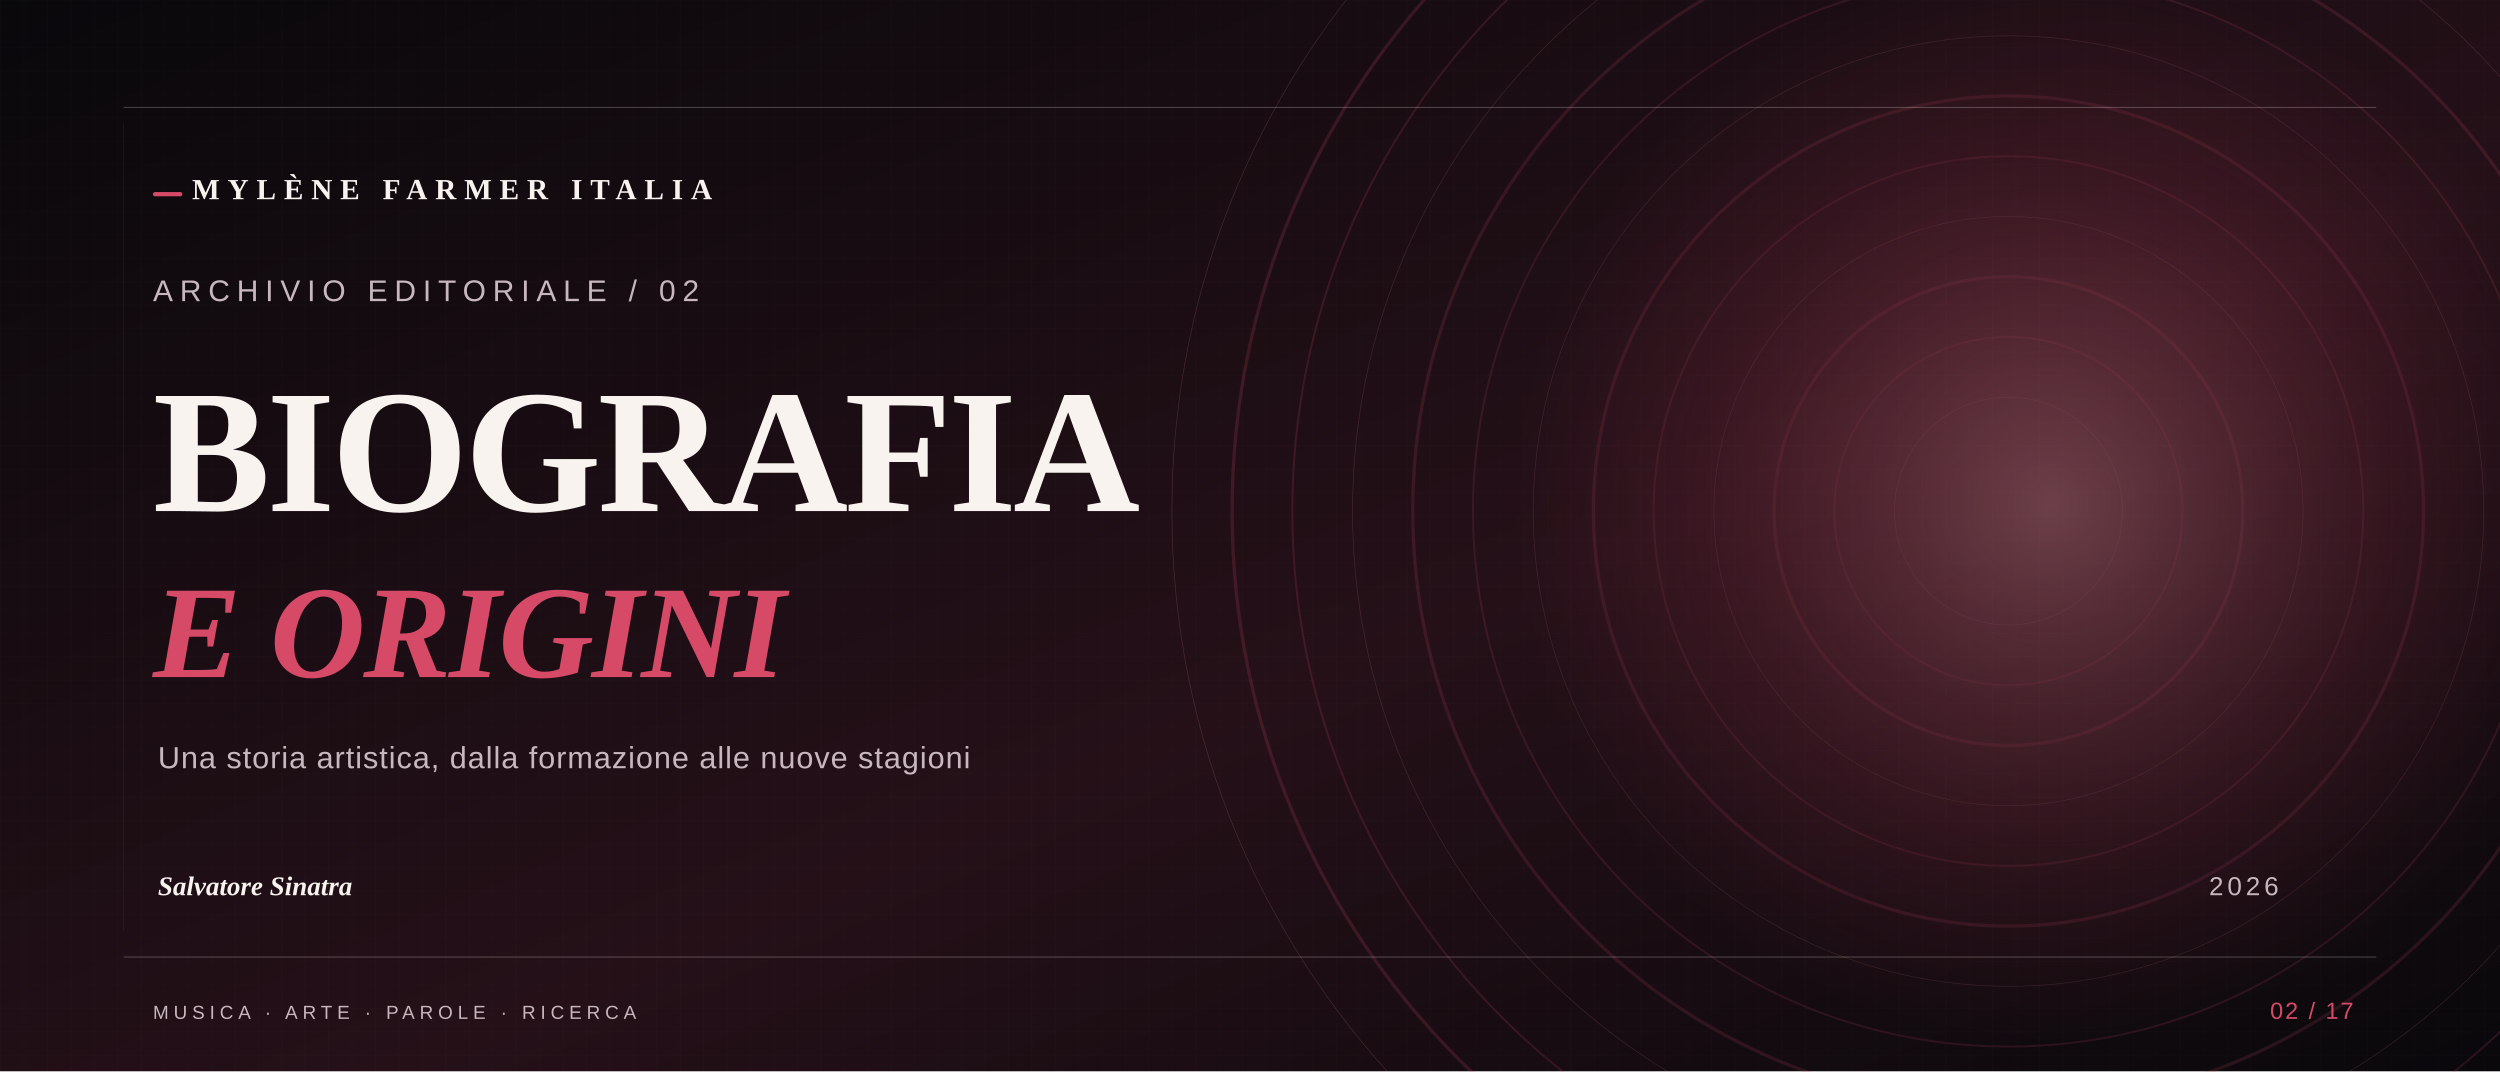
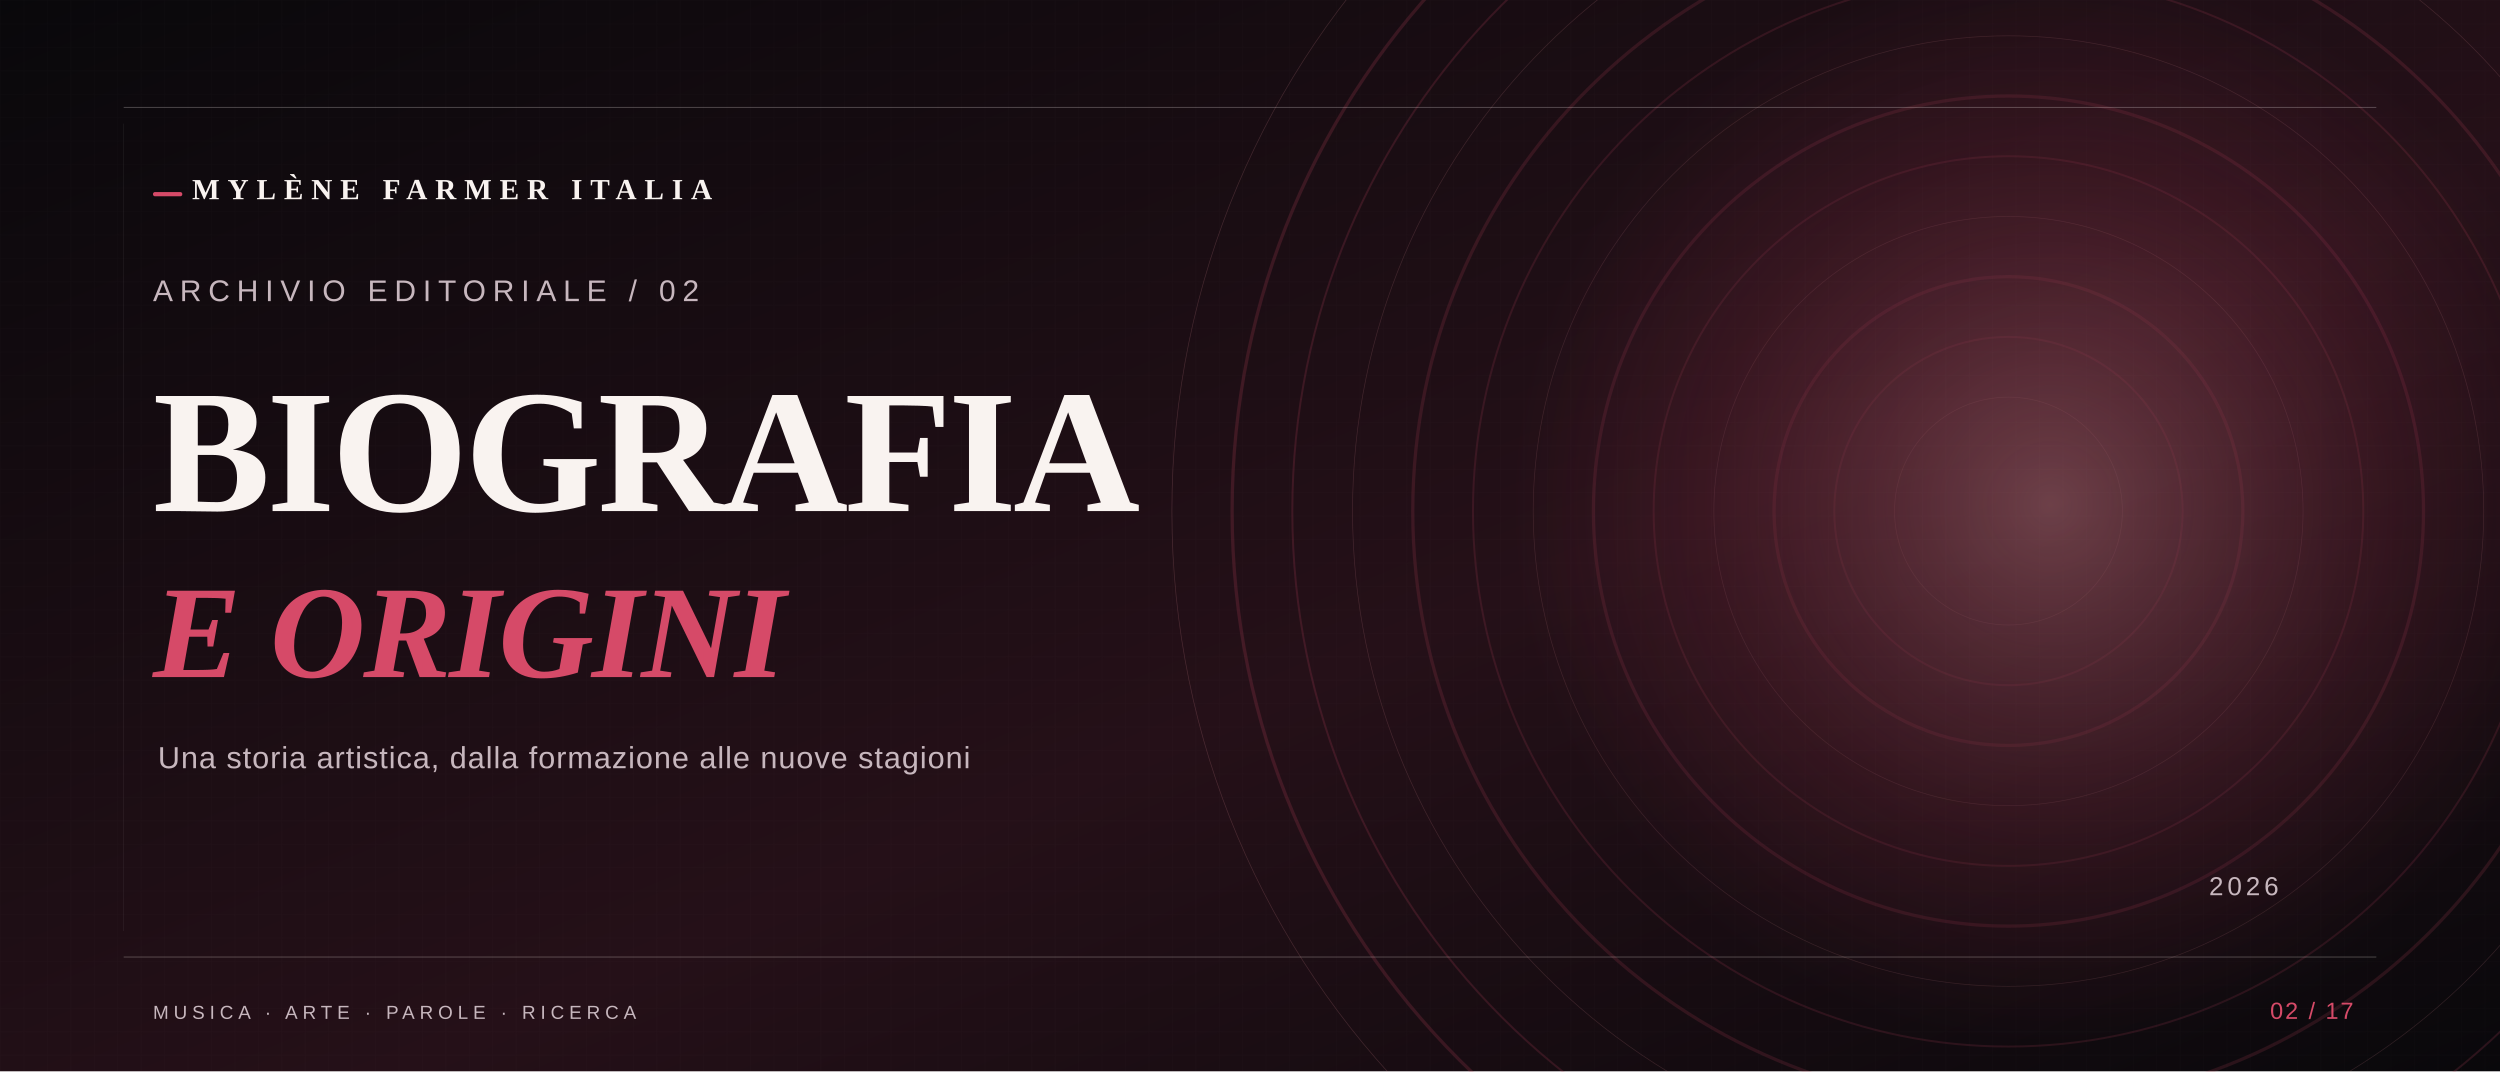
<svg xmlns="http://www.w3.org/2000/svg" width="7680" height="3291" viewBox="0 0 7680 3291" role="img" aria-label="Banner editoriale BIOGRAFIA E ORIGINI — Mylène Farmer Italia">
  <defs>
    <linearGradient id="base" x1="0" y1="0" x2="1" y2="1">
      <stop offset="0" stop-color="#09080b" />
      <stop offset=".58" stop-color="#251018" />
      <stop offset="1" stop-color="#09080b" />
    </linearGradient>
    <radialGradient id="orb" cx="50%" cy="50%" r="50%">
      <stop offset="0" stop-color="#ff9fa9" stop-opacity=".55" />
      <stop offset=".65" stop-color="#d64a68" stop-opacity=".19" />
      <stop offset="1" stop-color="#d64a68" stop-opacity="0" />
    </radialGradient>
    <linearGradient id="ribbon" x1="0" y1="0" x2="1" y2="1">
      <stop offset="0" stop-color="#d64a68" stop-opacity="0" />
      <stop offset=".5" stop-color="#d64a68" stop-opacity=".75" />
      <stop offset="1" stop-color="#ff9fa9" stop-opacity="0" />
    </linearGradient>
    <pattern id="micro" width="72" height="72" patternUnits="userSpaceOnUse">
      <path d="M72 0H0V72" fill="none" stroke="#f9f3f0" stroke-width="1" opacity=".045" />
    </pattern>
  </defs>
  <rect width="7680" height="3291" fill="url(#base)" />
  <rect width="7680" height="3291" fill="url(#micro)" />
  <circle cx="6300" cy="1550" r="1660" fill="url(#orb)" opacity=".62" />
  <circle cx="6170" cy="1570" r="350" fill="none" stroke="#ff9fa9" stroke-width="2" opacity="0.080" />
  <circle cx="6170" cy="1570" r="535" fill="none" stroke="#d64a68" stroke-width="6" opacity="0.089" />
  <circle cx="6170" cy="1570" r="720" fill="none" stroke="#d64a68" stroke-width="10" opacity="0.098" />
  <circle cx="6170" cy="1570" r="905" fill="none" stroke="#ff9fa9" stroke-width="2" opacity="0.107" />
  <circle cx="6170" cy="1570" r="1090" fill="none" stroke="#d64a68" stroke-width="6" opacity="0.116" />
  <circle cx="6170" cy="1570" r="1275" fill="none" stroke="#d64a68" stroke-width="10" opacity="0.125" />
  <circle cx="6170" cy="1570" r="1460" fill="none" stroke="#ff9fa9" stroke-width="2" opacity="0.134" />
  <circle cx="6170" cy="1570" r="1645" fill="none" stroke="#d64a68" stroke-width="6" opacity="0.143" />
  <circle cx="6170" cy="1570" r="1830" fill="none" stroke="#d64a68" stroke-width="10" opacity="0.152" />
  <circle cx="6170" cy="1570" r="2015" fill="none" stroke="#ff9fa9" stroke-width="2" opacity="0.161" />
  <circle cx="6170" cy="1570" r="2200" fill="none" stroke="#d64a68" stroke-width="6" opacity="0.170" />
  <circle cx="6170" cy="1570" r="2385" fill="none" stroke="#d64a68" stroke-width="10" opacity="0.179" />
  <circle cx="6170" cy="1570" r="2570" fill="none" stroke="#ff9fa9" stroke-width="2" opacity="0.188" />
  <path d="M 380 330 H 7300" stroke="#f9f3f0" stroke-width="3" opacity=".26" />
  <path d="M 380 2940 H 7300" stroke="#f9f3f0" stroke-width="3" opacity=".26" />
  <path d="M 380 380 V 2860" stroke="#f9f3f0" stroke-width="2" opacity=".08" />
  <rect x="470" y="590" width="90" height="13" rx="6" fill="#d64a68" />
  <text x="590" y="612" fill="#f9f3f0" font-family="Times New Roman, Liberation Serif, serif" font-weight="700" font-size="90" letter-spacing="24">MYLÈNE FARMER ITALIA</text>
  <text x="470" y="925" fill="#c7b7be" font-family="Arial, Helvetica, sans-serif" font-size="92" letter-spacing="21">ARCHIVIO EDITORIALE  /  02</text>
  <text x="470" y="1570" fill="#f9f3f0" font-family="Times New Roman, Liberation Serif, serif" font-weight="700" font-size="540" letter-spacing="-11">BIOGRAFIA</text>
  <text x="470" y="2080" fill="#d64a68" font-family="Times New Roman, Liberation Serif, serif" font-weight="700" font-style="italic" font-size="405" letter-spacing="-6">E ORIGINI</text>
  <text x="485" y="2360" fill="#c7b7be" font-family="Arial, Helvetica, sans-serif" font-size="94" letter-spacing="3">Una storia artistica, dalla formazione alle nuove stagioni</text>
-   <text x="485" y="2750" fill="#f9f3f0" font-family="Times New Roman, Liberation Serif, serif" font-size="83" font-style="italic" font-weight="700">Salvatore Sinatra</text>
  <text x="7000" y="2750" text-anchor="end" fill="#c7b7be" font-family="Arial, Helvetica, sans-serif" font-size="80" letter-spacing="12">2026</text>
  <text x="470" y="3130" fill="#c7b7be" font-family="Arial, Helvetica, sans-serif" font-size="58" letter-spacing="15">MUSICA  ·  ARTE  ·  PAROLE  ·  RICERCA</text>
  <text x="7230" y="3130" text-anchor="end" fill="#d64a68" font-family="Arial, Helvetica, sans-serif" font-size="72" letter-spacing="6">02 / 17</text>
</svg>
